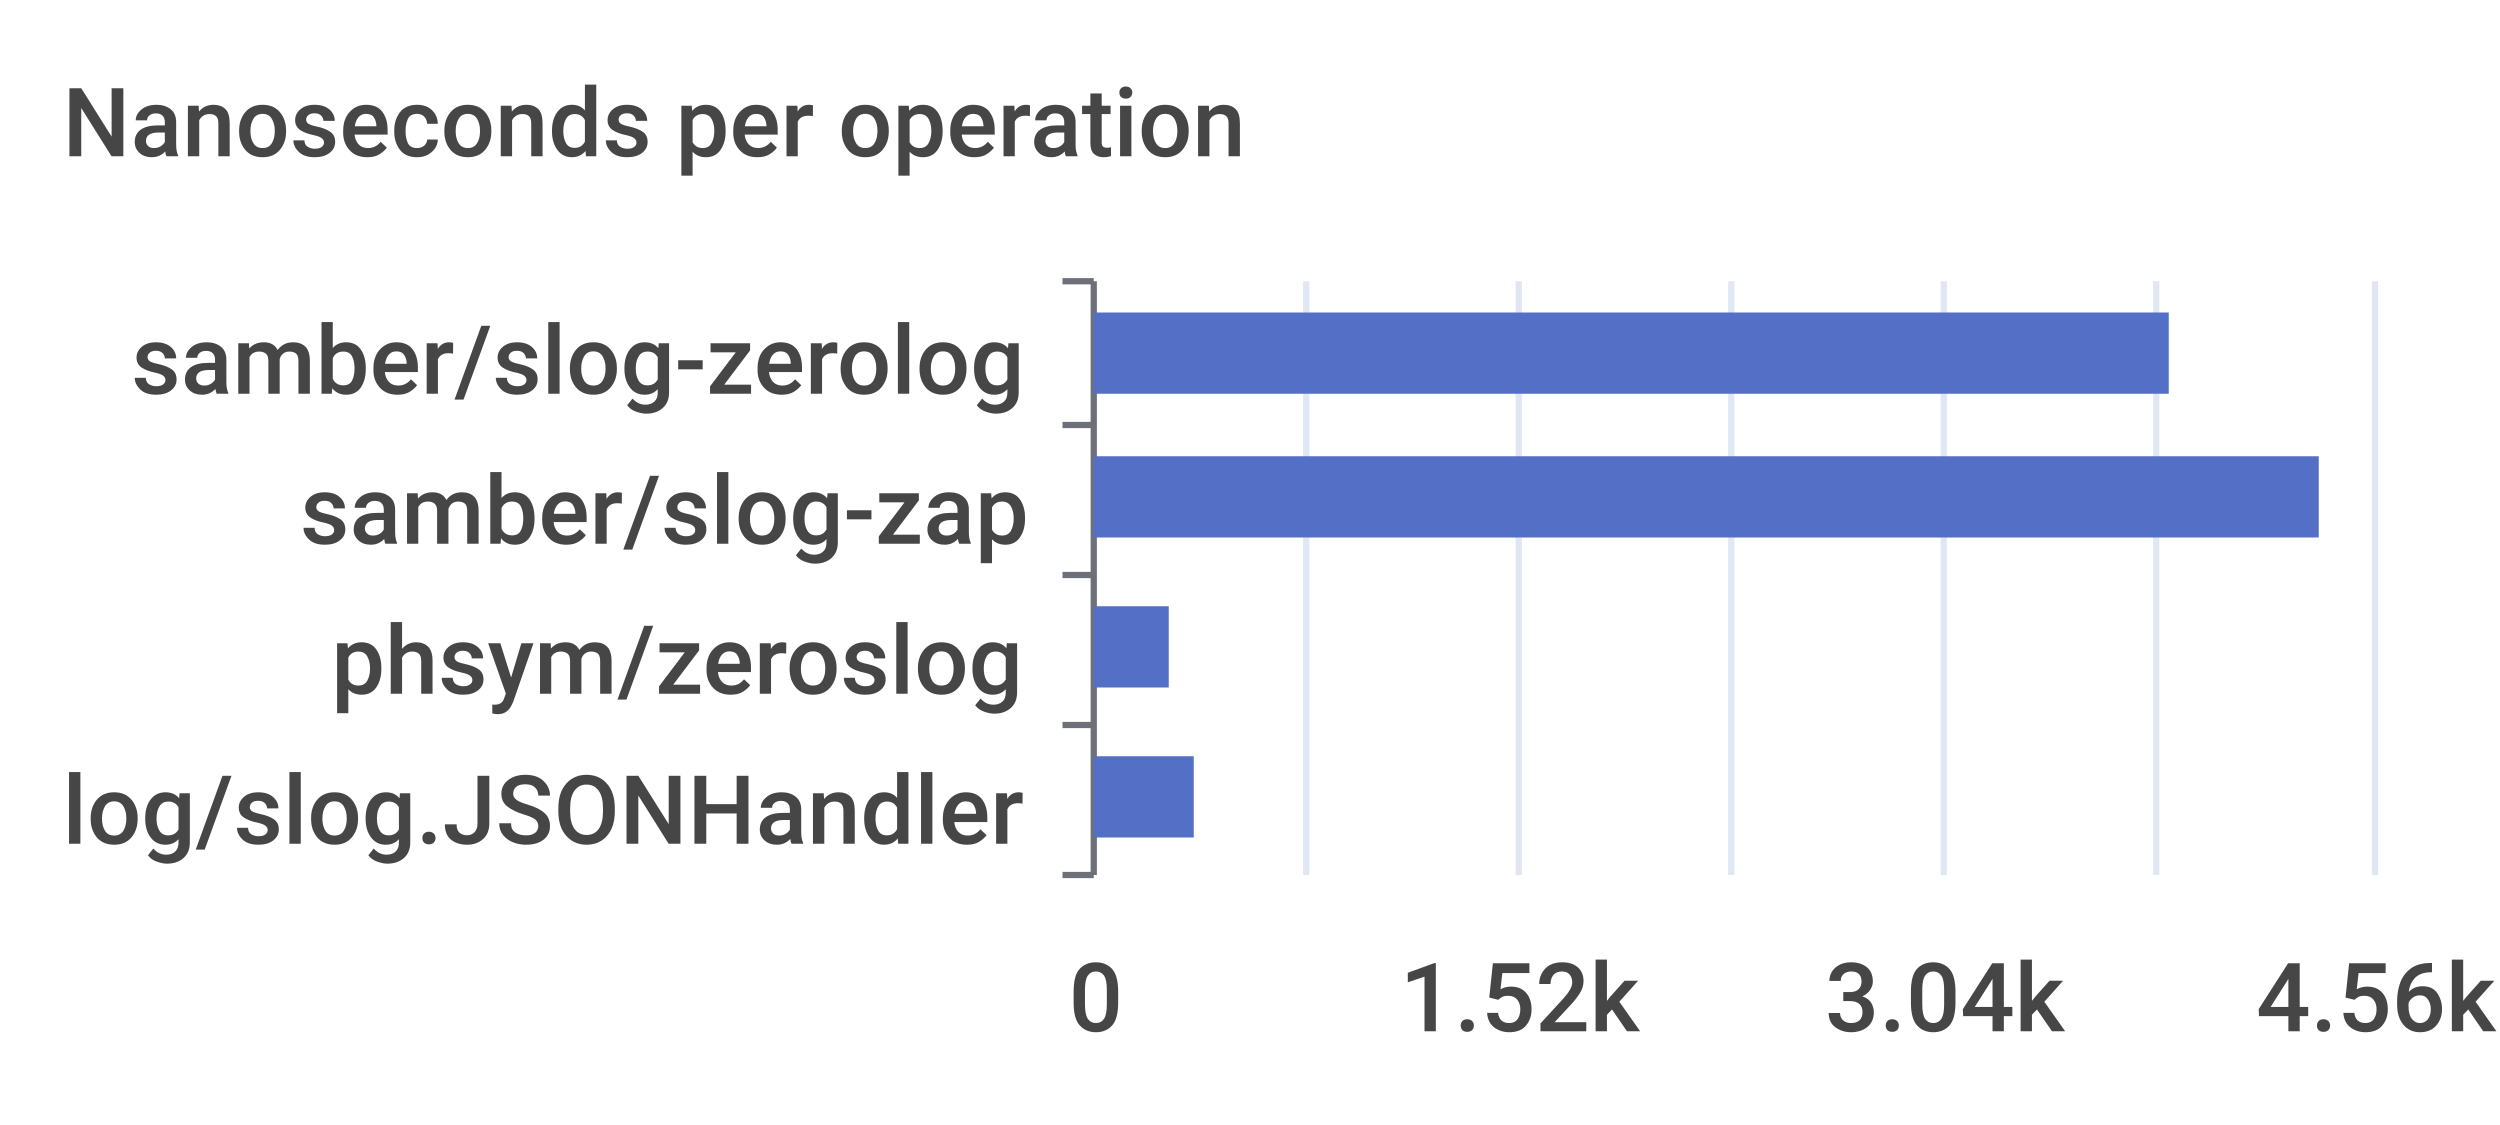
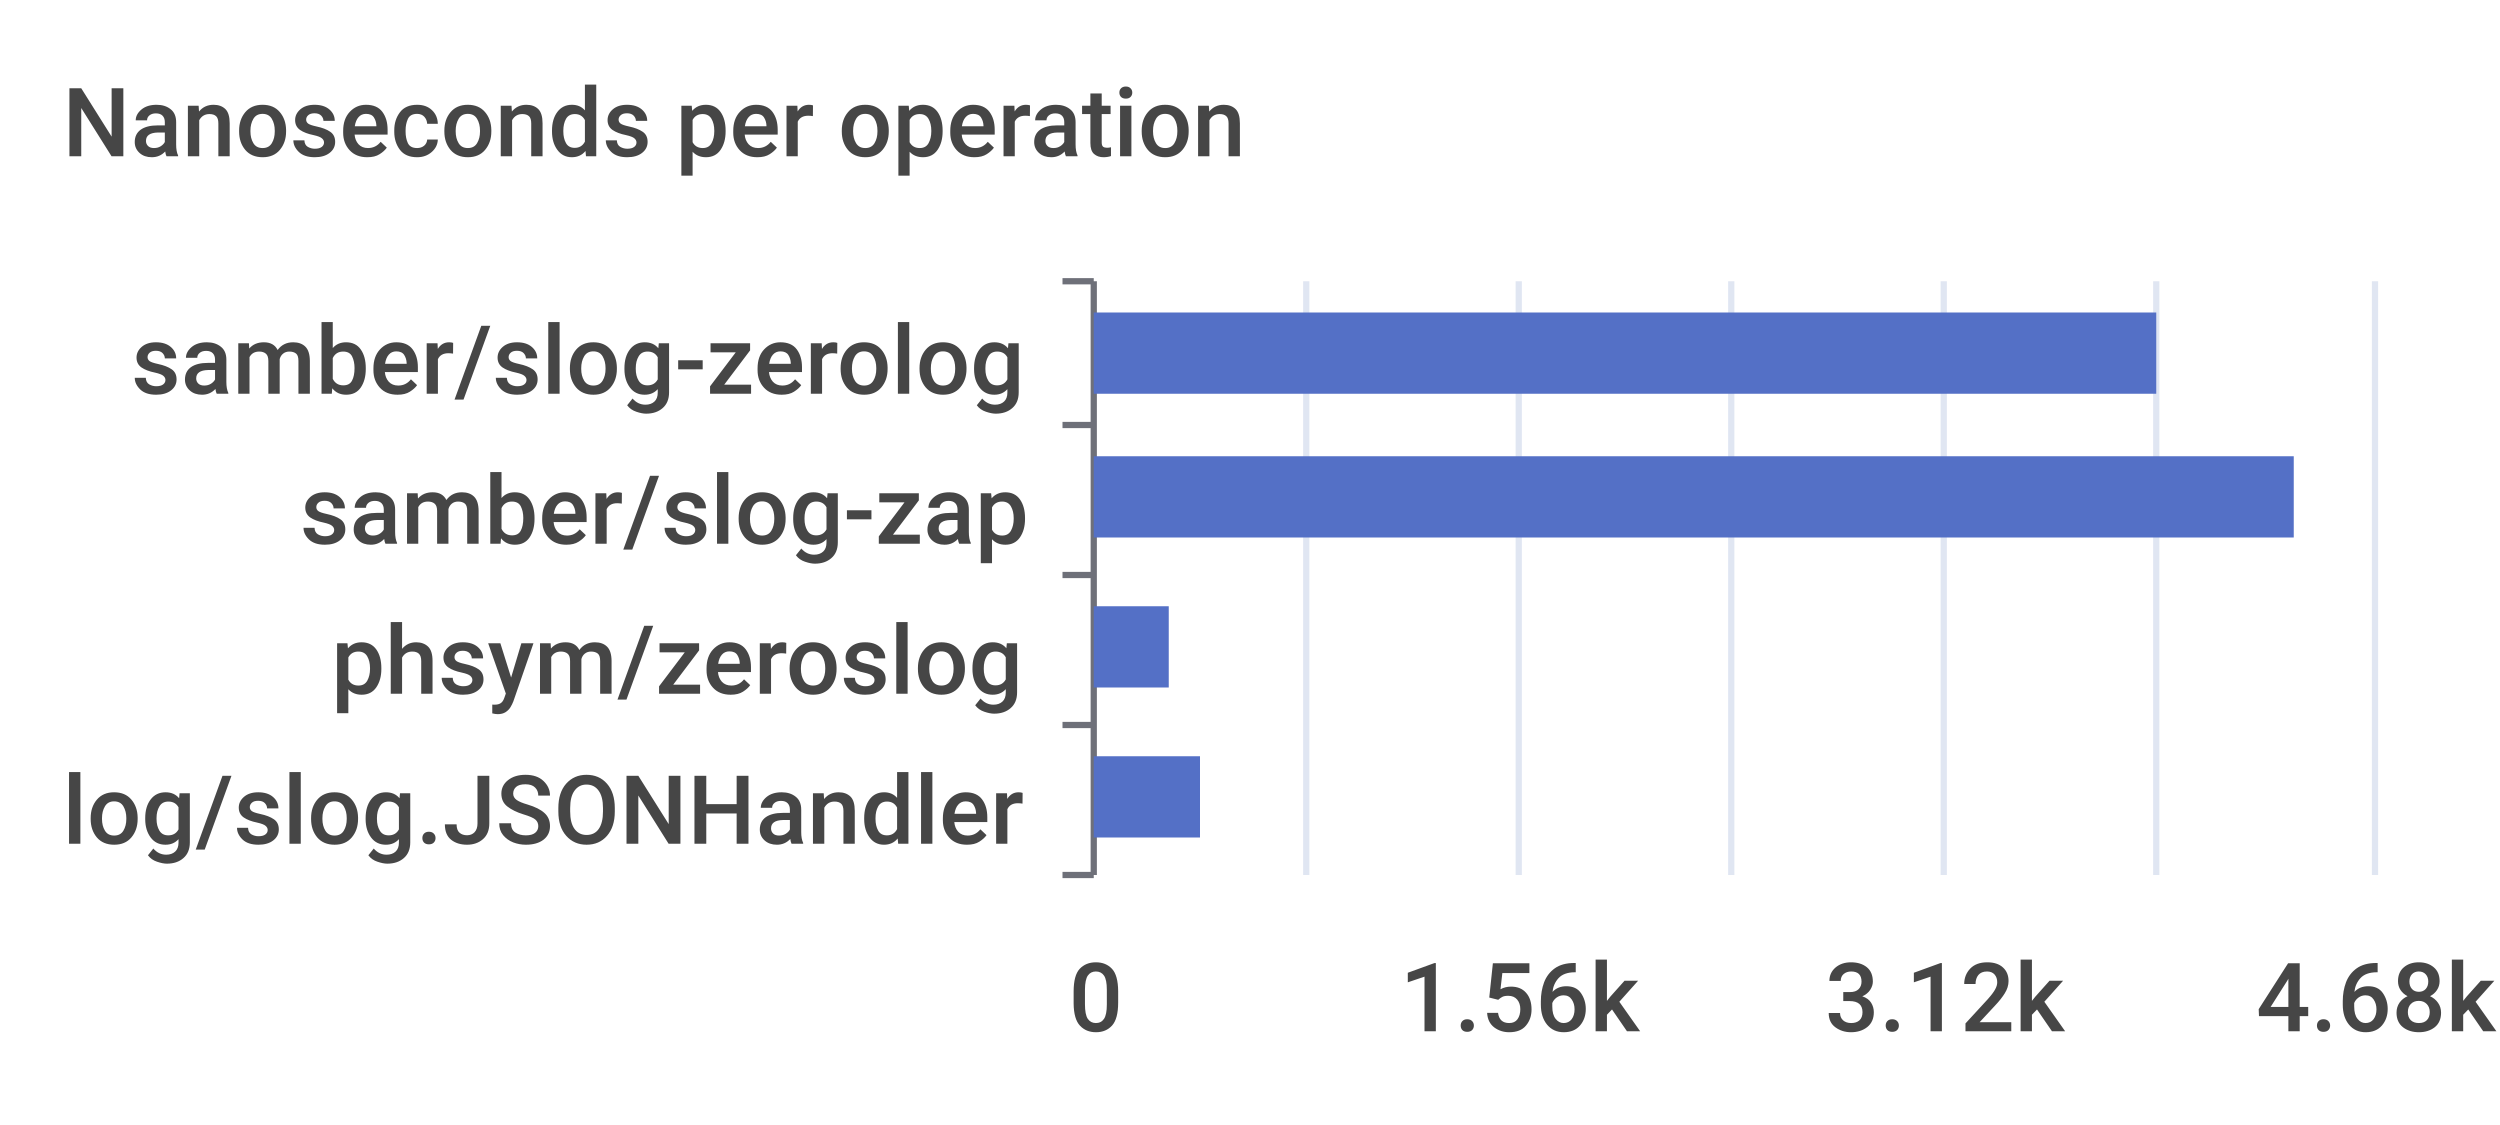
<svg xmlns="http://www.w3.org/2000/svg" width="400" height="180">\n<path d="M 0 0 L 400 0 L 400 180 L 0 180 L 0 0" style="stroke-width:0;stroke:none;fill:rgba(255,255,255,1.0)" />
  <text x="10" y="25" style="stroke-width:0;stroke:none;fill:rgba(70,70,70,1.0);font-size:15.3px;font-family:'Roboto Medium',sans-serif">Nanoseconds per operation</text>
  <path d="M 170 45 L 175 45" style="stroke-width:1;stroke:rgba(110,112,121,1.0);fill:none" />
  <path d="M 170 68 L 175 68" style="stroke-width:1;stroke:rgba(110,112,121,1.0);fill:none" />
  <path d="M 170 92 L 175 92" style="stroke-width:1;stroke:rgba(110,112,121,1.0);fill:none" />
  <path d="M 170 116 L 175 116" style="stroke-width:1;stroke:rgba(110,112,121,1.0);fill:none" />
  <path d="M 170 140 L 175 140" style="stroke-width:1;stroke:rgba(110,112,121,1.0);fill:none" />
  <path d="M 175 45 L 175 140" style="stroke-width:1;stroke:rgba(110,112,121,1.0);fill:none" />
  <text x="21" y="63" style="stroke-width:0;stroke:none;fill:rgba(70,70,70,1.0);font-size:15.3px;font-family:'Roboto Medium',sans-serif">samber/slog-zerolog</text>
  <text x="48" y="87" style="stroke-width:0;stroke:none;fill:rgba(70,70,70,1.0);font-size:15.3px;font-family:'Roboto Medium',sans-serif">samber/slog-zap</text>
  <text x="53" y="111" style="stroke-width:0;stroke:none;fill:rgba(70,70,70,1.0);font-size:15.3px;font-family:'Roboto Medium',sans-serif">phsym/zeroslog</text>
  <text x="10" y="135" style="stroke-width:0;stroke:none;fill:rgba(70,70,70,1.0);font-size:15.3px;font-family:'Roboto Medium',sans-serif">log/slog.JSONHandler</text>
  <text x="171" y="165" style="stroke-width:0;stroke:none;fill:rgba(70,70,70,1.0);font-size:15.3px;font-family:'Roboto Medium',sans-serif">0</text>
-   <text x="224" y="165" style="stroke-width:0;stroke:none;fill:rgba(70,70,70,1.0);font-size:15.3px;font-family:'Roboto Medium',sans-serif">1.52k</text>
-   <text x="292" y="165" style="stroke-width:0;stroke:none;fill:rgba(70,70,70,1.0);font-size:15.3px;font-family:'Roboto Medium',sans-serif">3.04k</text>
-   <text x="361" y="165" style="stroke-width:0;stroke:none;fill:rgba(70,70,70,1.0);font-size:15.3px;font-family:'Roboto Medium',sans-serif">4.56k</text>
+   <text x="224" y="165" style="stroke-width:0;stroke:none;fill:rgba(70,70,70,1.0);font-size:15.3px;font-family:'Roboto Medium',sans-serif">1.56k</text>
+   <text x="292" y="165" style="stroke-width:0;stroke:none;fill:rgba(70,70,70,1.0);font-size:15.3px;font-family:'Roboto Medium',sans-serif">3.12k</text>
+   <text x="361" y="165" style="stroke-width:0;stroke:none;fill:rgba(70,70,70,1.0);font-size:15.3px;font-family:'Roboto Medium',sans-serif">4.68k</text>
  <path d="M 209 45 L 209 140" style="stroke-width:1;stroke:rgba(224,230,242,1.0);fill:none" />
  <path d="M 243 45 L 243 140" style="stroke-width:1;stroke:rgba(224,230,242,1.0);fill:none" />
  <path d="M 277 45 L 277 140" style="stroke-width:1;stroke:rgba(224,230,242,1.0);fill:none" />
  <path d="M 311 45 L 311 140" style="stroke-width:1;stroke:rgba(224,230,242,1.0);fill:none" />
  <path d="M 345 45 L 345 140" style="stroke-width:1;stroke:rgba(224,230,242,1.0);fill:none" />
  <path d="M 380 45 L 380 140" style="stroke-width:1;stroke:rgba(224,230,242,1.0);fill:none" />
-   <path d="M 175 121 L 191 121 L 191 134 L 175 134 L 175 121" style="stroke-width:0;stroke:none;fill:rgba(84,112,198,1.0)" />
+   <path d="M 175 121 L 192 121 L 192 134 L 175 134 L 175 121" style="stroke-width:0;stroke:none;fill:rgba(84,112,198,1.0)" />
  <path d="M 175 97 L 187 97 L 187 110 L 175 110 L 175 97" style="stroke-width:0;stroke:none;fill:rgba(84,112,198,1.0)" />
-   <path d="M 175 73 L 371 73 L 371 86 L 175 86 L 175 73" style="stroke-width:0;stroke:none;fill:rgba(84,112,198,1.0)" />
-   <path d="M 175 50 L 347 50 L 347 63 L 175 63 L 175 50" style="stroke-width:0;stroke:none;fill:rgba(84,112,198,1.0)" />
+   <path d="M 175 73 L 367 73 L 367 86 L 175 86 L 175 73" style="stroke-width:0;stroke:none;fill:rgba(84,112,198,1.0)" />
+   <path d="M 175 50 L 345 50 L 345 63 L 175 63 L 175 50" style="stroke-width:0;stroke:none;fill:rgba(84,112,198,1.0)" />
</svg>
